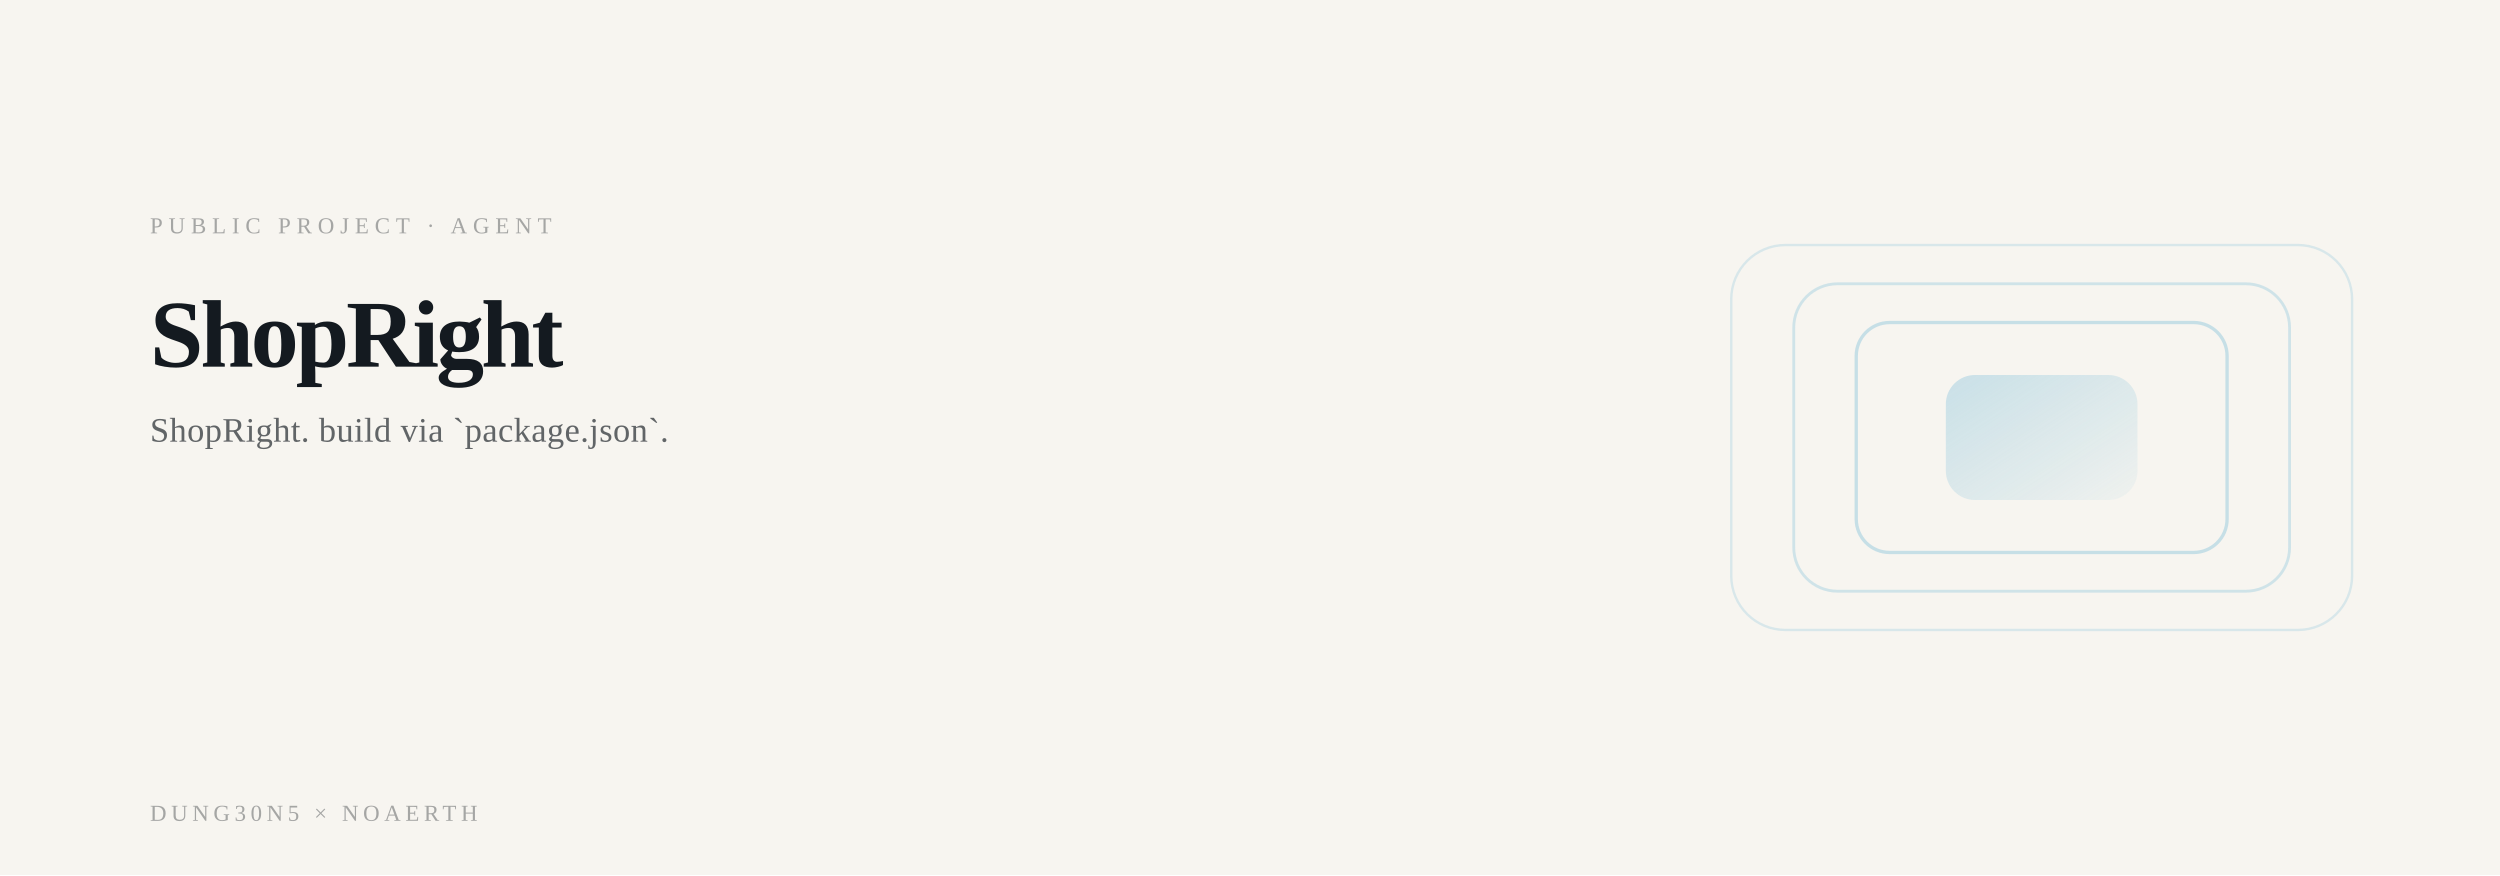
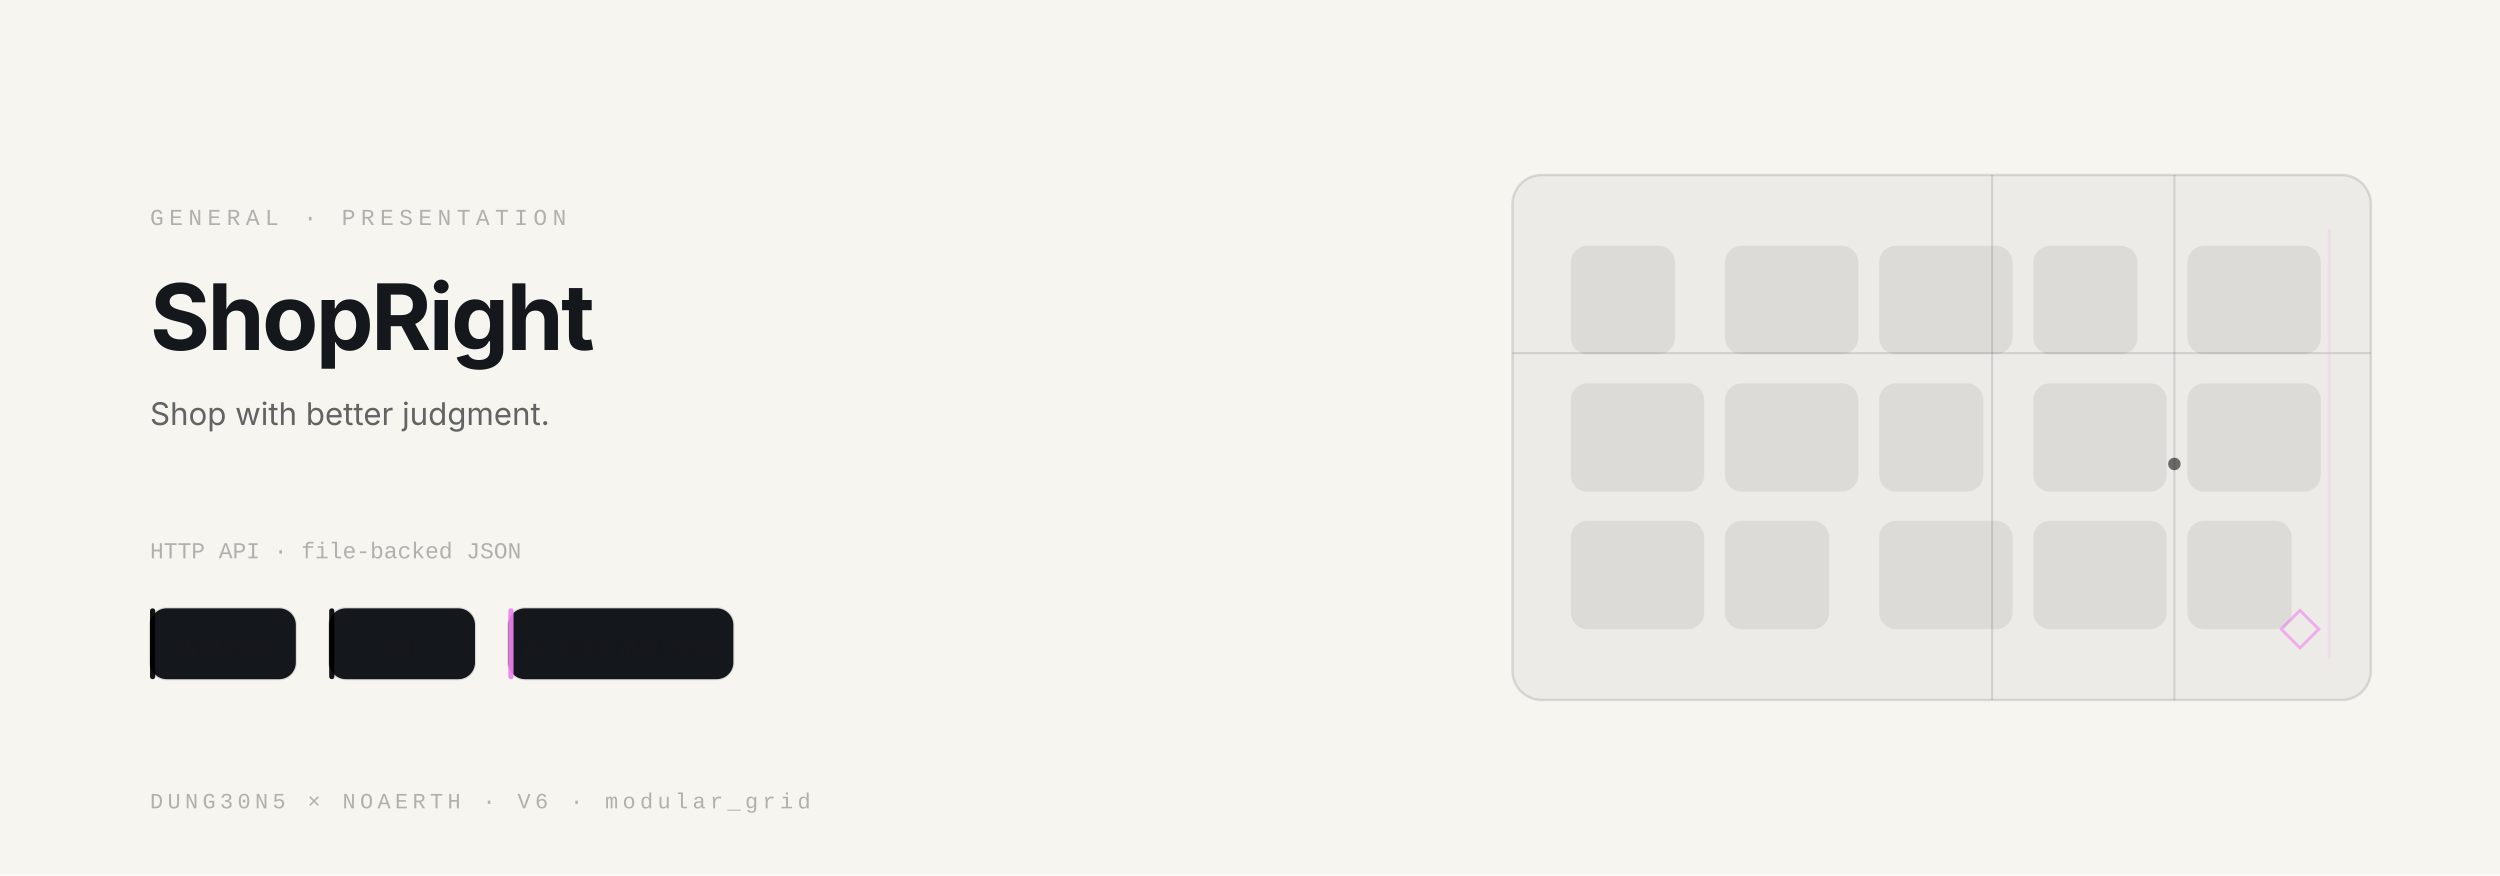
- <svg xmlns="http://www.w3.org/2000/svg" viewBox="0 0 1200 420" width="1200" height="420" role="img" aria-label="ShopRight: a state ring with tool nodes attached. Motion depicts an objective becomes context, tools read and write state, the loop closes.">
-   <defs>
-     <linearGradient id="hero-ShopRight-light-a" x1="0" y1="0" x2="1" y2="1">
-       <stop offset="0" stop-color="#6fb7d6" stop-opacity="0.85" />
-       <stop offset="1" stop-color="#6fb7d6" stop-opacity="0.15" />
-     </linearGradient>
-   </defs>
+ <svg xmlns="http://www.w3.org/2000/svg" viewBox="0 0 1200 420" width="1200" height="420" role="img" aria-label="ShopRight: an objective becomes context, tools read and write state, the loop closes">
  <rect width="1200" height="420" fill="#f7f5f0" />
-   <rect x="891" y="154.82" width="178" height="110.36" rx="16" fill="none" stroke="#6fb7d6" stroke-width="1.60" opacity="0.36" />
-   <rect x="861" y="136.22" width="238" height="147.56" rx="21" fill="none" stroke="#6fb7d6" stroke-width="1.38" opacity="0.29" />
-   <rect x="831" y="117.62" width="298" height="184.76" rx="26" fill="none" stroke="#6fb7d6" stroke-width="1.16" opacity="0.23" />
-   <rect x="934" y="180" width="92" height="60" rx="14" fill="url(#hero-ShopRight-light-a)" opacity="0.40" />
-   <text x="72" y="112" fill="#141a205c" font-size="11" letter-spacing="2.8">PUBLIC PROJECT · AGENT</text>
-   <text x="72" y="176" fill="#141a20" font-size="46" font-weight="660" letter-spacing="-1.4">ShopRight</text>
-   <text x="72" y="212" fill="#141a20a8" font-size="16.5" letter-spacing="0.2">ShopRight. build via `package.json`.</text>
-   <rect x="72" y="266" width="106" height="40" rx="9" fill="#141a20" fill-opacity="0.05" stroke="#f4efe424" stroke-width="1.1" opacity="0">
-     <animate attributeName="opacity" from="0" to="1" dur="0.5s" begin="0.50s" fill="freeze" />
-   </rect>
-   <rect x="72" y="266" width="2.5" height="40" rx="1.2" fill="#6fb7d6" opacity="0">
-     <animate attributeName="opacity" from="0" to="0.9" dur="0.5s" begin="0.50s" fill="freeze" />
-   </rect>
-   <text x="125" y="291" fill="#141a20" font-size="11.5" text-anchor="middle" font-family="ui-monospace,SFMono-Regular,Menlo,monospace" opacity="0">objective<animate attributeName="opacity" from="0" to="1" dur="0.5s" begin="0.65s" fill="freeze" />
-   </text>
-   <rect x="194" y="266" width="106" height="40" rx="9" fill="#141a20" fill-opacity="0.05" stroke="#f4efe424" stroke-width="1.1" opacity="0">
-     <animate attributeName="opacity" from="0" to="1" dur="0.5s" begin="1.00s" fill="freeze" />
-   </rect>
-   <rect x="194" y="266" width="2.5" height="40" rx="1.2" fill="#6fb7d6" opacity="0">
-     <animate attributeName="opacity" from="0" to="0.9" dur="0.5s" begin="1.00s" fill="freeze" />
-   </rect>
-   <text x="247" y="291" fill="#141a20" font-size="11.5" text-anchor="middle" font-family="ui-monospace,SFMono-Regular,Menlo,monospace" opacity="0">load context<animate attributeName="opacity" from="0" to="1" dur="0.5s" begin="1.15s" fill="freeze" />
-   </text>
-   <rect x="316" y="266" width="106" height="40" rx="9" fill="#141a20" fill-opacity="0.05" stroke="#f4efe424" stroke-width="1.1" opacity="0">
-     <animate attributeName="opacity" from="0" to="1" dur="0.5s" begin="1.50s" fill="freeze" />
-   </rect>
-   <rect x="316" y="266" width="2.5" height="40" rx="1.2" fill="#6fb7d6" opacity="0">
-     <animate attributeName="opacity" from="0" to="0.9" dur="0.5s" begin="1.50s" fill="freeze" />
-   </rect>
-   <text x="369" y="291" fill="#141a20" font-size="11.5" text-anchor="middle" font-family="ui-monospace,SFMono-Regular,Menlo,monospace" opacity="0">call tools<animate attributeName="opacity" from="0" to="1" dur="0.5s" begin="1.65s" fill="freeze" />
-   </text>
-   <rect x="438" y="266" width="106" height="40" rx="9" fill="#141a20" fill-opacity="0.05" stroke="#f4efe424" stroke-width="1.1" opacity="0">
-     <animate attributeName="opacity" from="0" to="1" dur="0.5s" begin="2.00s" fill="freeze" />
-   </rect>
-   <rect x="438" y="266" width="2.5" height="40" rx="1.2" fill="#e7c27a" opacity="0">
-     <animate attributeName="opacity" from="0" to="0.9" dur="0.5s" begin="2.00s" fill="freeze" />
-   </rect>
-   <text x="491" y="291" fill="#141a20" font-size="11.5" text-anchor="middle" font-family="ui-monospace,SFMono-Regular,Menlo,monospace" opacity="0">verify<animate attributeName="opacity" from="0" to="1" dur="0.5s" begin="2.15s" fill="freeze" />
-   </text>
-   <text x="72" y="394" fill="#141a205c" font-size="11" letter-spacing="2.2">DUNG30N5 × NOAERTH</text>
+   <text x="72" y="108" font-family="ui-monospace, SFMono-Regular, Menlo, Monaco, Consolas, 'Liberation Mono', monospace" font-size="11" letter-spacing="2.6" fill="#14171c4f">GENERAL · PRESENTATION</text>
+   <text x="72" y="168" font-family="-apple-system, BlinkMacSystemFont, 'Segoe UI', Inter, Helvetica, Arial, sans-serif" font-size="44" font-weight="660" letter-spacing="-1.2" fill="#14171c">ShopRight</text>
+   <text x="72" y="204" font-family="-apple-system, BlinkMacSystemFont, 'Segoe UI', Inter, Helvetica, Arial, sans-serif" font-size="15" fill="#14171ca8">Shop with better judgment.</text>
+   <text x="72" y="268" font-family="ui-monospace, SFMono-Regular, Menlo, Monaco, Consolas, 'Liberation Mono', monospace" font-size="11" fill="#14171c4f">HTTP API · file-backed JSON</text>
+   <rect x="72.0" y="292.0" width="70.0" height="34.0" rx="8" fill="#14171c" stroke="#14171c1f" stroke-width="1.1" />
+   <rect x="72.0" y="292.0" width="2.5" height="34.0" rx="1.2" fill="mint" opacity="0.92" />
+   <text x="107.0" y="314" font-family="ui-monospace, SFMono-Regular, Menlo, Monaco, Consolas, 'Liberation Mono', monospace" font-size="11" fill="#14171c" fill-opacity="0.82" text-anchor="middle">analyze</text>
+   <rect x="158.0" y="292.0" width="70.0" height="34.0" rx="8" fill="#14171c" stroke="#14171c1f" stroke-width="1.1" />
+   <rect x="158.0" y="292.0" width="2.5" height="34.0" rx="1.2" fill="mint" opacity="0.92" />
+   <text x="193.0" y="314" font-family="ui-monospace, SFMono-Regular, Menlo, Monaco, Consolas, 'Liberation Mono', monospace" font-size="11" fill="#14171c" fill-opacity="0.82" text-anchor="middle">og</text>
+   <rect x="244.0" y="292.0" width="108.0" height="34.0" rx="8" fill="#14171c" stroke="#14171c1f" stroke-width="1.1" />
+   <rect x="244.0" y="292.0" width="2.5" height="34.0" rx="1.2" fill="violet" opacity="0.92" />
+   <text x="298.0" y="314" font-family="ui-monospace, SFMono-Regular, Menlo, Monaco, Consolas, 'Liberation Mono', monospace" font-size="11" fill="#14171c" fill-opacity="0.82" text-anchor="middle">recommendations</text>
+   <rect x="726.0" y="84.0" width="412.0" height="252.0" rx="14" fill="mint" fill-opacity="0.04" />
+   <rect x="729.0" y="87.0" width="406.0" height="246.0" rx="12" fill="none" stroke="mint" stroke-width="1" stroke-opacity="0.18" />
+   <rect x="726.0" y="84.0" width="412.0" height="252.0" rx="14" fill="none" stroke="#14171c1f" stroke-width="1.2" />
+   <line x1="1043.7" y1="84.0" x2="1043.7" y2="336.0" stroke="#14171c1f" stroke-width="1" />
+   <line x1="956.2" y1="84.0" x2="956.2" y2="336.0" stroke="#14171c1f" stroke-width="1" />
+   <line x1="726.0" y1="169.5" x2="1138.0" y2="169.5" stroke="#14171c1f" stroke-width="1" />
+   <circle cx="1043.7" cy="222.7" r="3" fill="mint" opacity="0.55" />
+   <rect x="734.0" y="92.0" width="396.0" height="236.0" rx="12" fill="none" stroke="mint" stroke-width="1" stroke-opacity="0.22" />
+   <path d="M1095.0 302.0 l9 -9 l9 9 l-9 9 z" fill="none" stroke="violet" stroke-width="1.4" opacity="0.6" />
+   <rect x="754" y="118" width="50" height="52" rx="8" fill="mint" fill-opacity="0.08" stroke="mint" stroke-width="1" stroke-opacity="0.4" opacity="0.85" />
+   <rect x="828" y="118" width="64" height="52" rx="8" fill="mint" fill-opacity="0.08" stroke="mint" stroke-width="1" stroke-opacity="0.4" opacity="0.85" />
+   <rect x="902" y="118" width="64" height="52" rx="8" fill="mint" fill-opacity="0.08" stroke="mint" stroke-width="1" stroke-opacity="0.4" opacity="0.85" />
+   <rect x="976" y="118" width="50" height="52" rx="8" fill="mint" fill-opacity="0.08" stroke="mint" stroke-width="1" stroke-opacity="0.4" opacity="0.85" />
+   <rect x="1050" y="118" width="64" height="52" rx="8" fill="mint" fill-opacity="0.08" stroke="mint" stroke-width="1" stroke-opacity="0.4" opacity="0.85" />
+   <rect x="754" y="184" width="64" height="52" rx="8" fill="mint" fill-opacity="0.08" stroke="mint" stroke-width="1" stroke-opacity="0.4" opacity="0.85" />
+   <rect x="828" y="184" width="64" height="52" rx="8" fill="mint" fill-opacity="0.08" stroke="mint" stroke-width="1" stroke-opacity="0.4" opacity="0.85" />
+   <rect x="902" y="184" width="50" height="52" rx="8" fill="mint" fill-opacity="0.08" stroke="mint" stroke-width="1" stroke-opacity="0.4" opacity="0.85" />
+   <rect x="976" y="184" width="64" height="52" rx="8" fill="mint" fill-opacity="0.08" stroke="mint" stroke-width="1" stroke-opacity="0.4" opacity="0.85" />
+   <rect x="1050" y="184" width="64" height="52" rx="8" fill="mint" fill-opacity="0.08" stroke="mint" stroke-width="1" stroke-opacity="0.4" opacity="0.85" />
+   <rect x="754" y="250" width="64" height="52" rx="8" fill="mint" fill-opacity="0.08" stroke="mint" stroke-width="1" stroke-opacity="0.4" opacity="0.85" />
+   <rect x="828" y="250" width="50" height="52" rx="8" fill="mint" fill-opacity="0.08" stroke="mint" stroke-width="1" stroke-opacity="0.4" opacity="0.85" />
+   <rect x="902" y="250" width="64" height="52" rx="8" fill="mint" fill-opacity="0.08" stroke="mint" stroke-width="1" stroke-opacity="0.4" opacity="0.85" />
+   <rect x="976" y="250" width="64" height="52" rx="8" fill="mint" fill-opacity="0.08" stroke="mint" stroke-width="1" stroke-opacity="0.4" opacity="0.85" />
+   <rect x="1050" y="250" width="50" height="52" rx="8" fill="mint" fill-opacity="0.08" stroke="mint" stroke-width="1" stroke-opacity="0.4" opacity="0.85" />
+   <line x1="1118" y1="110" x2="1118" y2="316" stroke="violet" stroke-width="1.4" opacity="0.14" />
+   <text x="72" y="388" font-family="ui-monospace, SFMono-Regular, Menlo, Monaco, Consolas, 'Liberation Mono', monospace" font-size="10.5" letter-spacing="2.1" fill="#14171c4f">DUNG30N5 × NOAERTH · V6 · modular_grid</text>
</svg>
